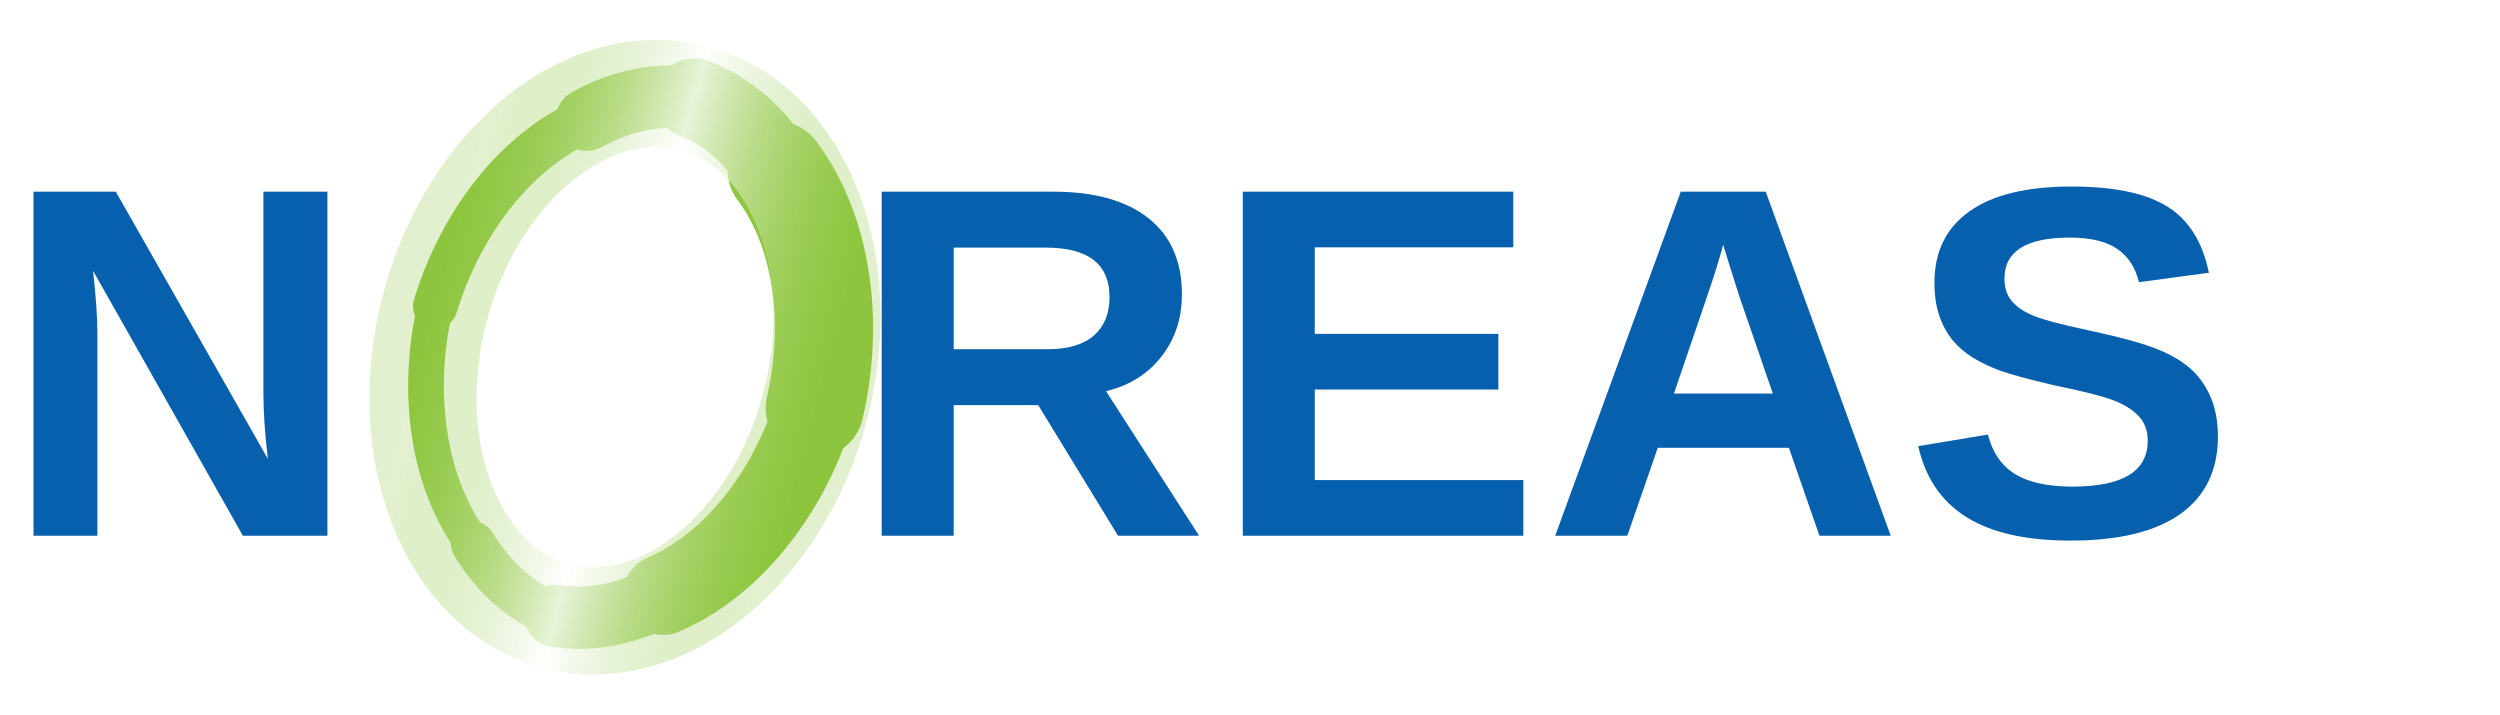
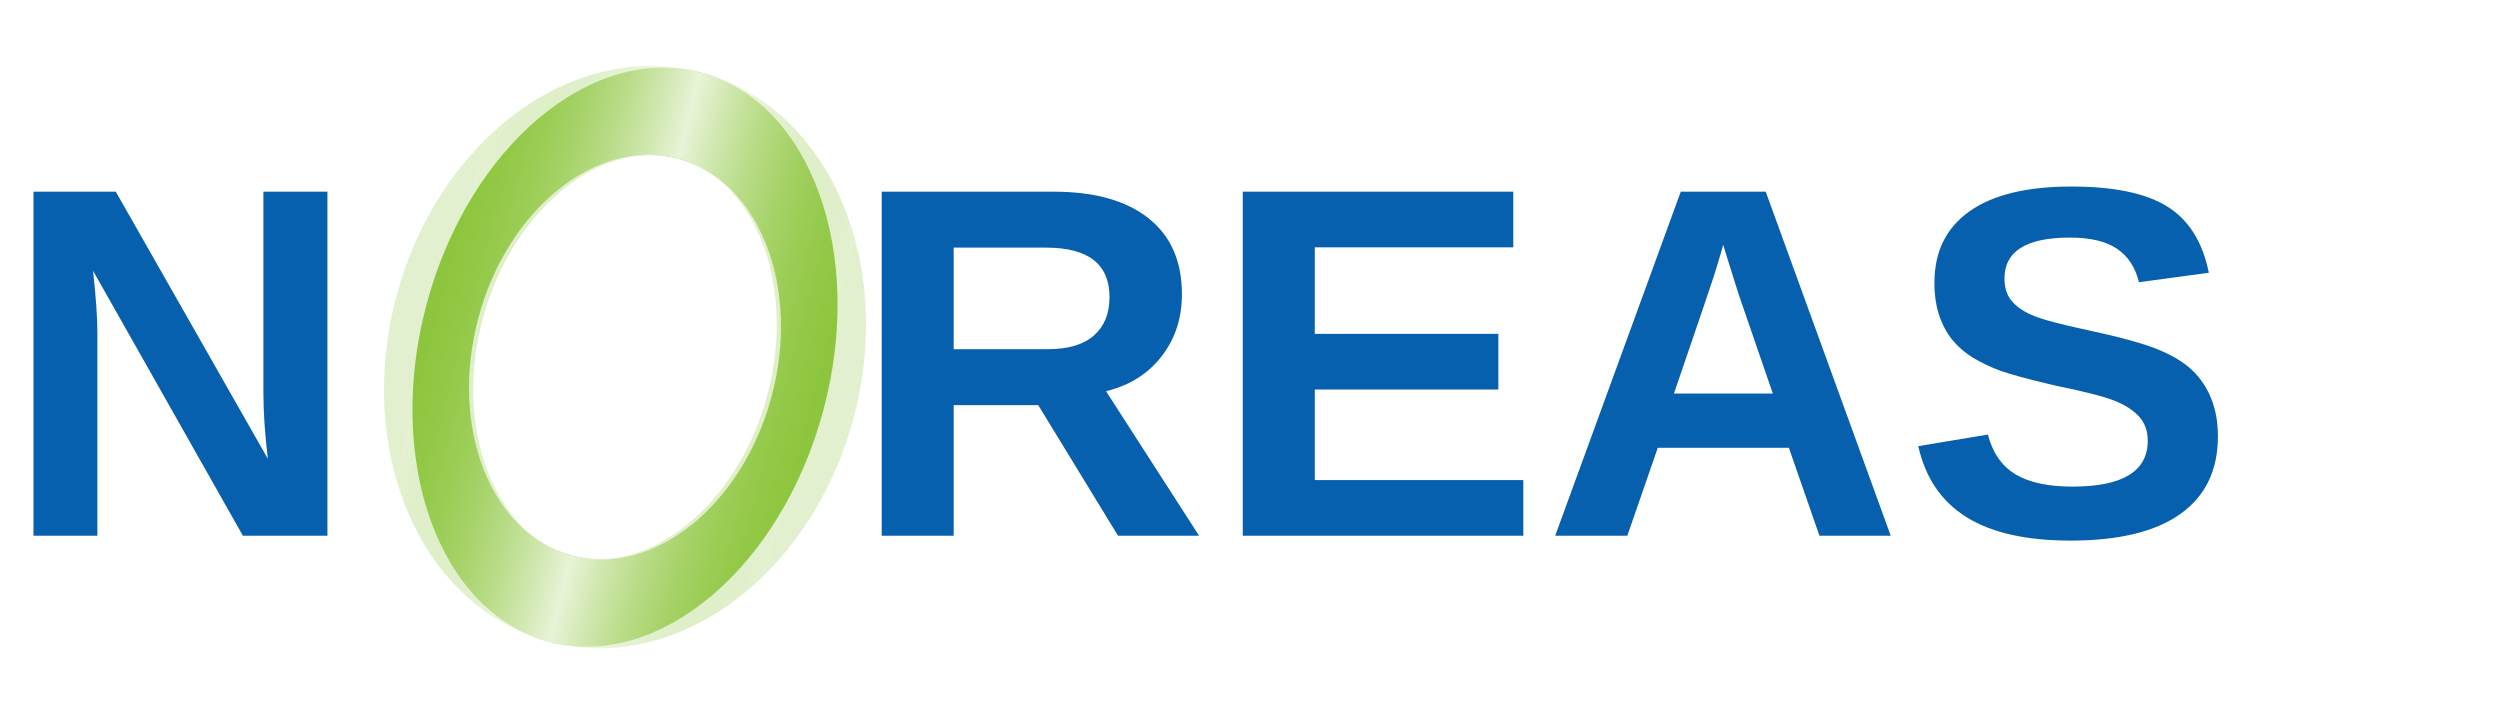
<svg xmlns="http://www.w3.org/2000/svg" viewBox="0 0 280 80" width="280" height="80">
  <defs>
    <linearGradient id="lightGradient" x1="0%" y1="0%" x2="100%" y2="0%">
      <stop offset="0%" style="stop-color:#8ec63f;stop-opacity:0.3" />
      <stop offset="50%" style="stop-color:#ffffff;stop-opacity:1" />
      <stop offset="100%" style="stop-color:#8ec63f;stop-opacity:0.3" />
      <animate attributeName="x1" values="-100%;200%" dur="2s" repeatCount="1" />
      <animate attributeName="x2" values="0%;300%" dur="2s" repeatCount="1" />
    </linearGradient>
  </defs>
  <text x="0" y="60" font-family="Arial, sans-serif" font-size="56" font-weight="bold" fill="#0760ad">N</text>
  <g transform="rotate(15 70 40)">
-     <path d="M 48,40 A 22,30 0 0,1 59,15.4" fill="none" stroke="#8ec63f" stroke-width="5" stroke-linecap="round" />
-     <path d="M 59,15.4 A 22,30 0 0,1 70,10" fill="none" stroke="#8ec63f" stroke-width="7" stroke-linecap="round" />
-     <path d="M 70,10 A 22,30 0 0,1 81,15.4" fill="none" stroke="#8ec63f" stroke-width="9" stroke-linecap="round" />
-     <path d="M 81,15.4 A 22,30 0 0,1 92,40" fill="none" stroke="#8ec63f" stroke-width="11" stroke-linecap="round" />
-     <path d="M 92,40 A 22,30 0 0,1 81,64.6" fill="none" stroke="#8ec63f" stroke-width="9" stroke-linecap="round" />
-     <path d="M 81,64.6 A 22,30 0 0,1 70,70" fill="none" stroke="#8ec63f" stroke-width="7" stroke-linecap="round" />
-     <path d="M 70,70 A 22,30 0 0,1 59,64.6" fill="none" stroke="#8ec63f" stroke-width="5" stroke-linecap="round" />
-     <path d="M 59,64.6 A 22,30 0 0,1 48,40" fill="none" stroke="#8ec63f" stroke-width="4" stroke-linecap="round" />
+     <path d="       M 47,40       A 23,33 0 0,1 70,7       A 23,33 0 0,1 93,40       A 23,33 0 0,1 70,73       A 23,33 0 0,1 47,40       Z       M 53,40       A 17,23 0 0,0 70,63       A 17,23 0 0,0 87,40       A 17,23 0 0,0 70,17       A 17,23 0 0,0 53,40       Z     " fill="#8ec63f" fill-rule="evenodd" />
  </g>
-   <ellipse cx="70" cy="40" rx="22" ry="30" fill="none" stroke="url(#lightGradient)" stroke-width="12" transform="rotate(15 70 40)" opacity="0.8">
-     <animate attributeName="opacity" values="0;1;1;0" dur="2s" repeatCount="1" />
-   </ellipse>
+   <g transform="rotate(15 70 40)">
+     <ellipse cx="70" cy="40" rx="21.5" ry="28" fill="none" stroke="url(#lightGradient)" stroke-width="10" opacity="0.8">
+       <animate attributeName="opacity" values="0;1;1;0" dur="2s" repeatCount="1" />
+     </ellipse>
+   </g>
  <text x="95" y="60" font-family="Arial, sans-serif" font-size="56" font-weight="bold" fill="#0760ad">REAS</text>
</svg>
